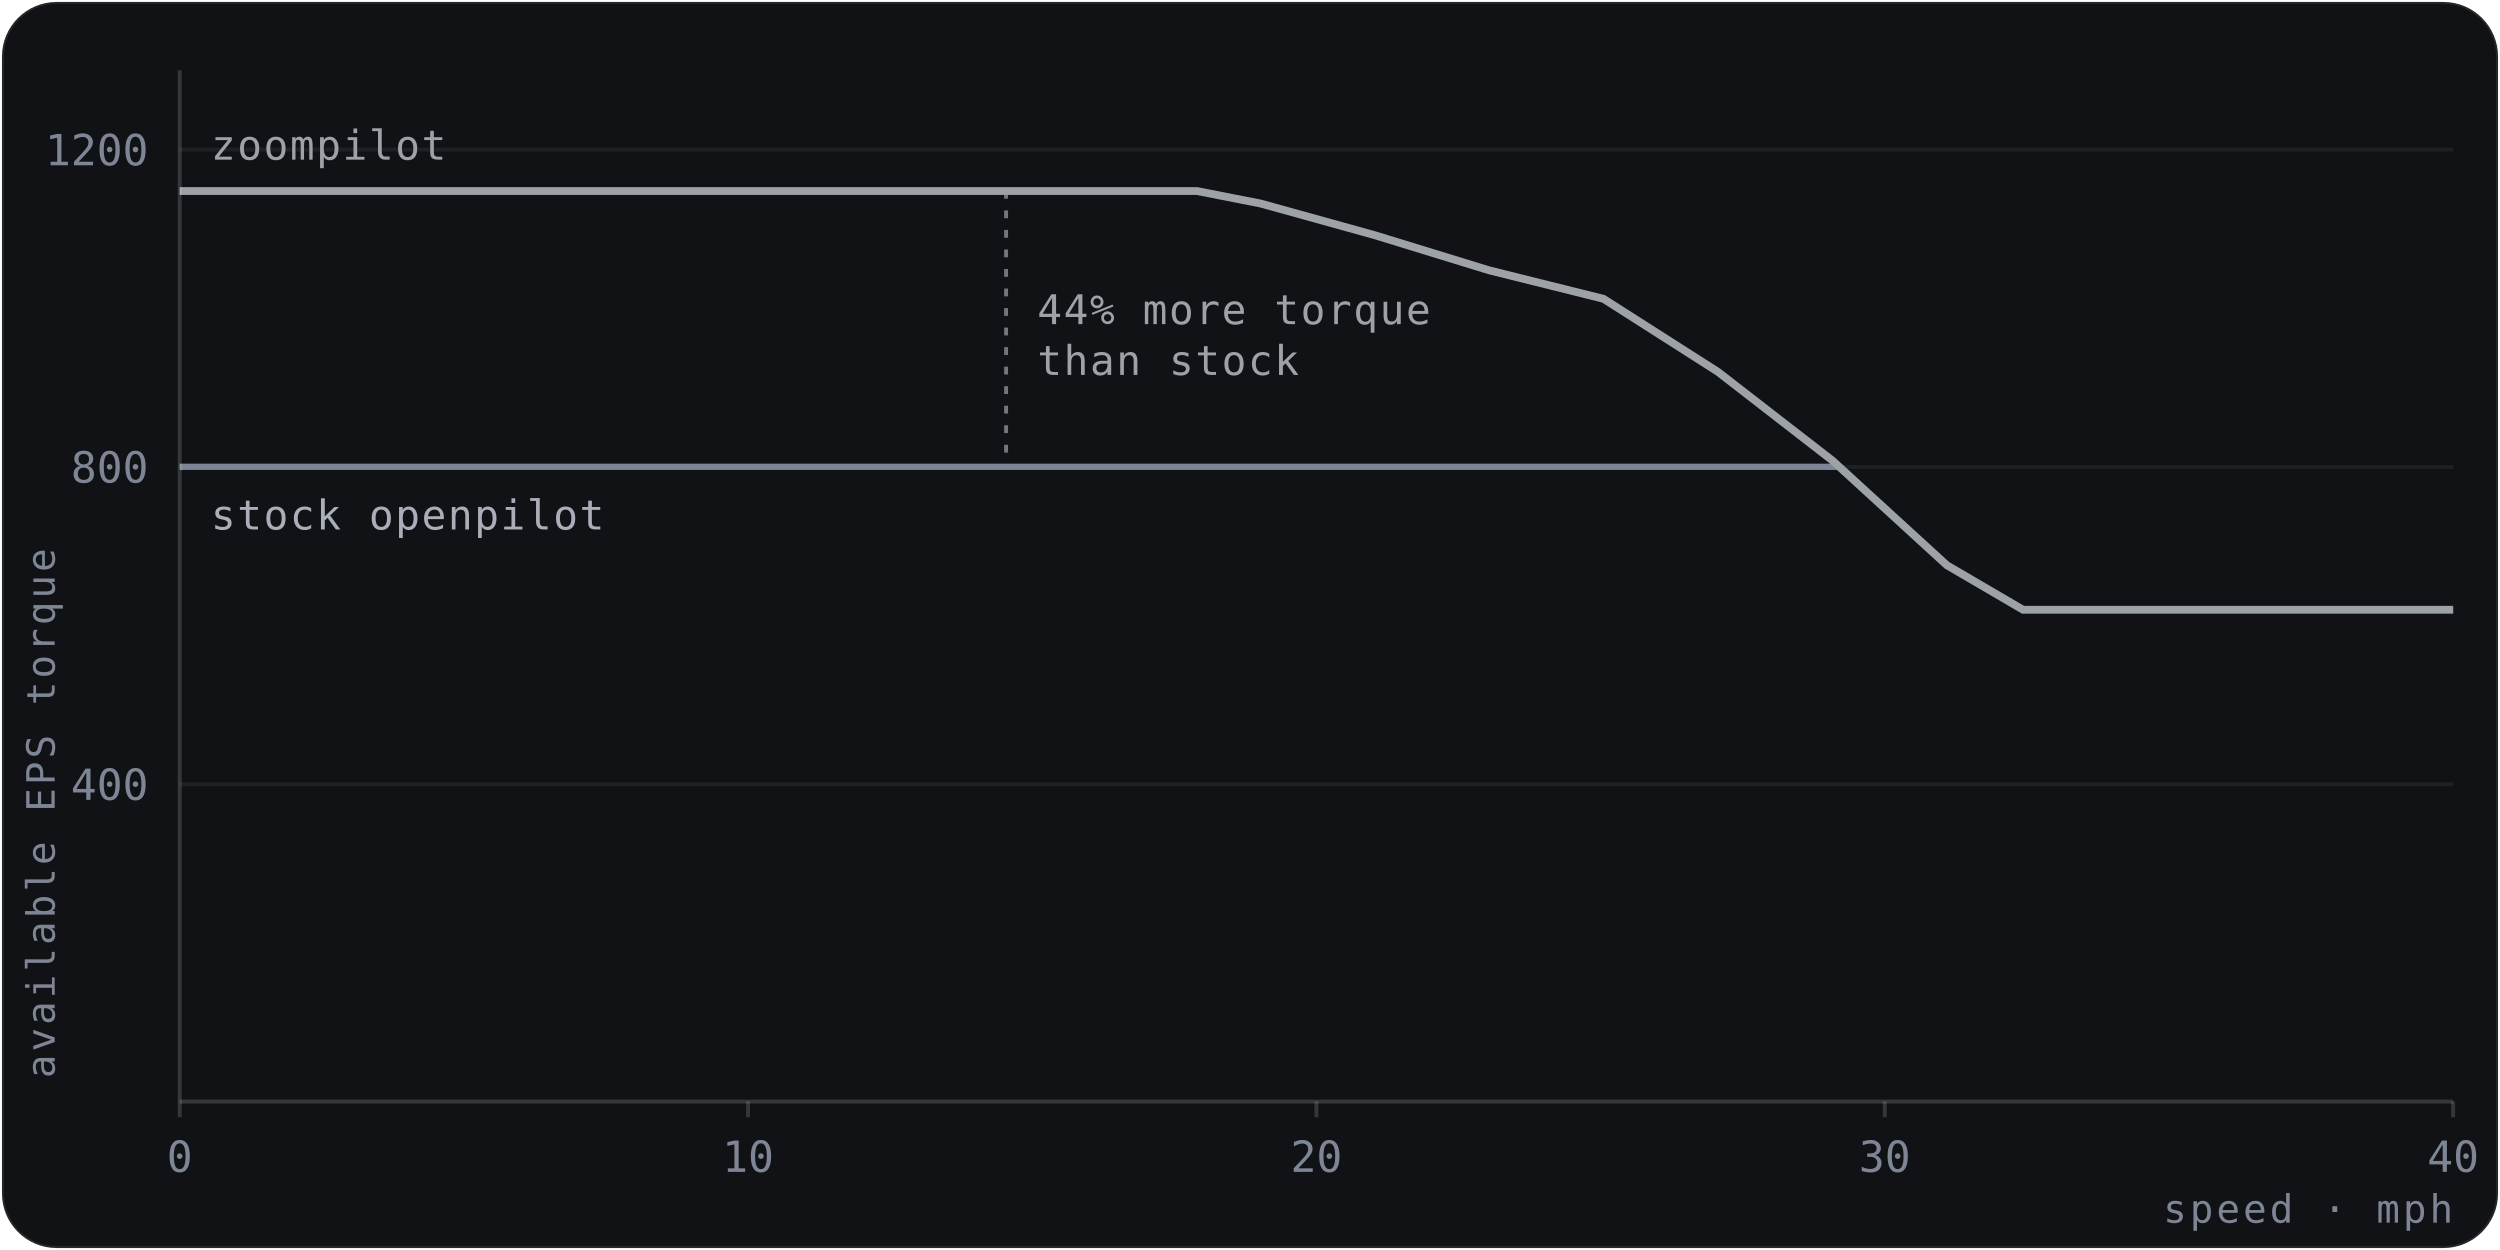
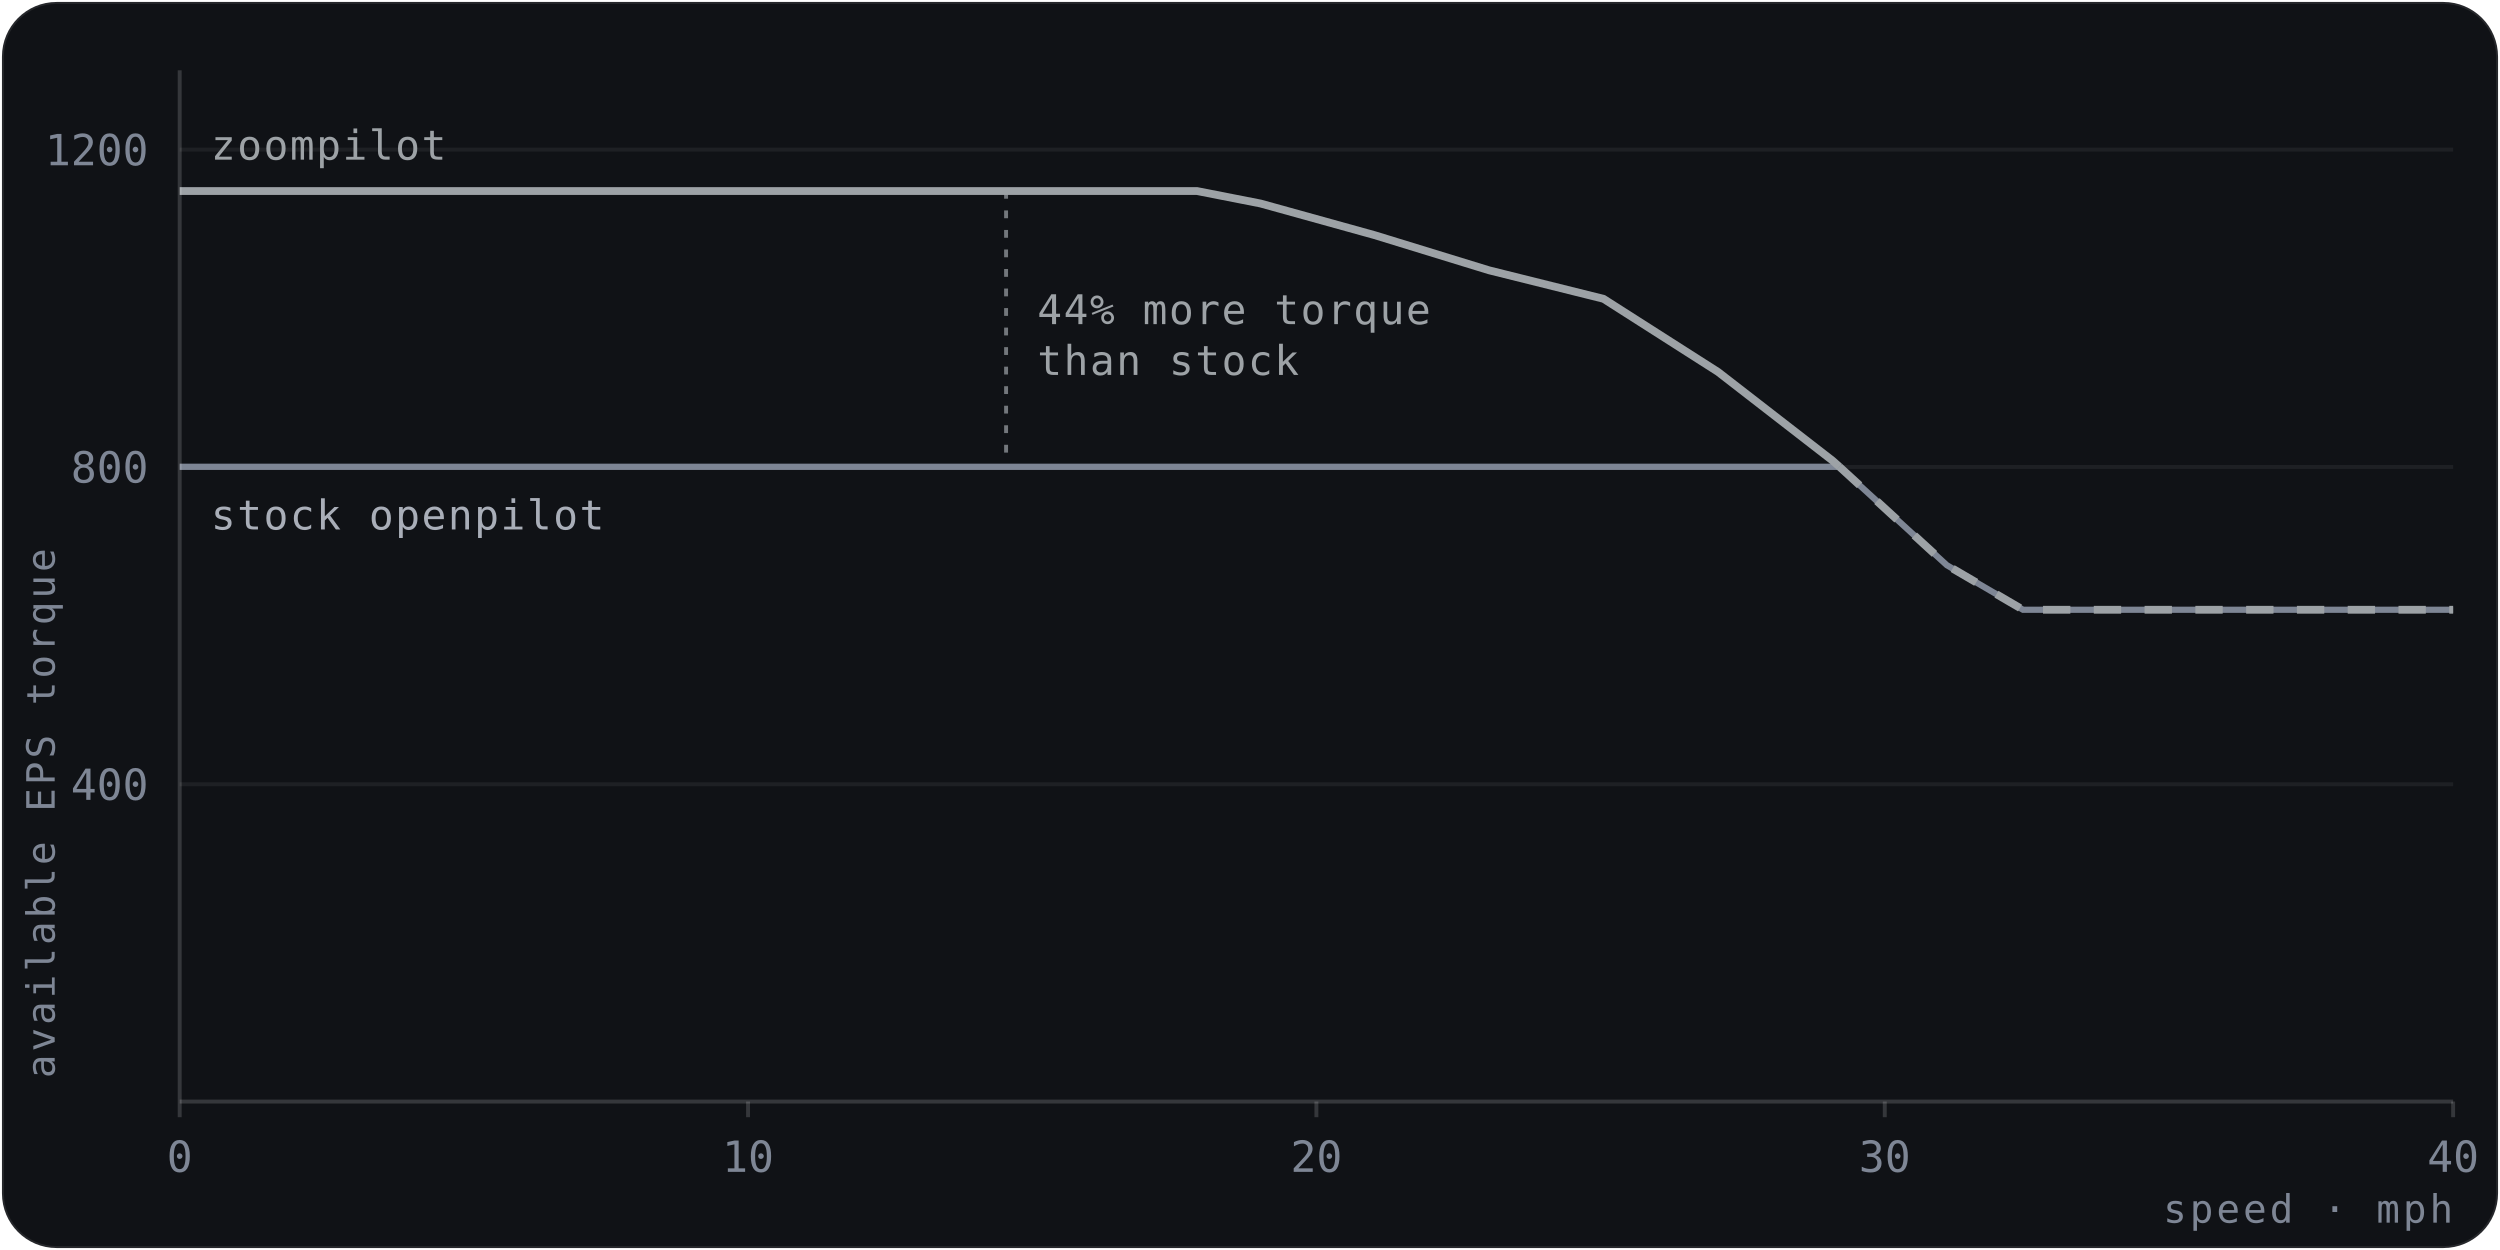
<svg xmlns="http://www.w3.org/2000/svg" viewBox="0 0 640 320" role="img" aria-label="Available steering torque from the EPS across speed, up to 40 mph. The EPS can apply up to 1148 counts at neighborhood speeds, ramping down through nine measured points to 620 by about 32 mph. zoompilot tracks that measured ceiling; stock openpilot caps every command at one flat 800-count scale, about 44 percent less torque below the ramp.">
  <rect x="0.5" y="0.5" width="639" height="319" rx="14" fill="#101216" stroke="rgba(255,255,255,0.09)" />
  <line class="tc-grid" x1="46" x2="628" y1="200.769" y2="200.769" stroke="rgba(255,255,255,0.06)" />
  <text x="38" y="204.769" text-anchor="end" fill="#7e8695" font-family="&quot;JetBrains Mono&quot;, ui-monospace, Menlo, monospace" font-size="11">400</text>
  <line class="tc-grid" x1="46" x2="628" y1="119.538" y2="119.538" stroke="rgba(255,255,255,0.06)" />
  <text x="38" y="123.538" text-anchor="end" fill="#7e8695" font-family="&quot;JetBrains Mono&quot;, ui-monospace, Menlo, monospace" font-size="11">800</text>
  <line class="tc-grid" x1="46" x2="628" y1="38.308" y2="38.308" stroke="rgba(255,255,255,0.06)" />
  <text x="38" y="42.308" text-anchor="end" fill="#7e8695" font-family="&quot;JetBrains Mono&quot;, ui-monospace, Menlo, monospace" font-size="11">1200</text>
  <line x1="257.558" x2="257.558" y1="48.868" y2="119.538" stroke="#9da2a6" stroke-width="1" stroke-dasharray="2 3" opacity="0.7" />
  <text x="265.558" y="82.985" fill="#9da2a6" font-family="&quot;JetBrains Mono&quot;, ui-monospace, Menlo, monospace" font-size="10.5" letter-spacing="0.04em">
    <tspan x="265.558" dy="0">44% more torque</tspan>
    <tspan x="265.558" dy="13">than stock</tspan>
  </text>
  <path d="M 46.0 119.5 L 470.9 119.5 L 498.4 144.7 L 517.9 156.1 L 628.0 156.1" fill="none" stroke="#7e8695" stroke-width="1.6" />
  <text x="54" y="135.538" text-anchor="start" fill="#a9aeb8" font-family="&quot;JetBrains Mono&quot;, ui-monospace, Menlo, monospace" font-size="10.5" letter-spacing="0.04em">stock openpilot</text>
-   <path d="M 46.0 48.9 L 306.4 48.9 L 322.7 52.1 L 351.9 60.2 L 381.2 69.2 L 410.5 76.5 L 439.8 95.2 L 469.1 117.9 L 498.4 144.7 L 517.9 156.1 L 628.0 156.1" fill="none" stroke="#9da2a6" stroke-width="2" />
+   <path d="M 46.0 48.9 L 306.4 48.9 L 322.7 52.1 L 351.9 60.2 L 381.2 69.2 L 410.5 76.5 L 439.8 95.2 L 469.1 117.9 L 470.9 119.5" fill="none" stroke="#9da2a6" stroke-width="2" />
+   <path d="M 470.9 119.5 L 498.4 144.7 L 517.9 156.1 L 628.0 156.1" fill="none" stroke="#9da2a6" stroke-width="2" stroke-dasharray="7 6" />
  <text x="54" y="40.868" text-anchor="start" fill="#9da2a6" font-family="&quot;JetBrains Mono&quot;, ui-monospace, Menlo, monospace" font-size="10.5" letter-spacing="0.04em">zoompilot</text>
  <line x1="46" x2="628" y1="282" y2="282" stroke="rgba(255,255,255,0.16)" />
  <line x1="46" x2="46" y1="18" y2="282" stroke="rgba(255,255,255,0.16)" />
  <line x1="46" x2="46" y1="282" y2="286" stroke="rgba(255,255,255,0.16)" />
  <text x="46" y="300" text-anchor="middle" fill="#7e8695" font-family="&quot;JetBrains Mono&quot;, ui-monospace, Menlo, monospace" font-size="11">0</text>
  <line x1="191.5" x2="191.5" y1="282" y2="286" stroke="rgba(255,255,255,0.16)" />
  <text x="191.5" y="300" text-anchor="middle" fill="#7e8695" font-family="&quot;JetBrains Mono&quot;, ui-monospace, Menlo, monospace" font-size="11">10</text>
  <line x1="337" x2="337" y1="282" y2="286" stroke="rgba(255,255,255,0.16)" />
  <text x="337" y="300" text-anchor="middle" fill="#7e8695" font-family="&quot;JetBrains Mono&quot;, ui-monospace, Menlo, monospace" font-size="11">20</text>
  <line x1="482.5" x2="482.5" y1="282" y2="286" stroke="rgba(255,255,255,0.16)" />
  <text x="482.5" y="300" text-anchor="middle" fill="#7e8695" font-family="&quot;JetBrains Mono&quot;, ui-monospace, Menlo, monospace" font-size="11">30</text>
  <line x1="628" x2="628" y1="282" y2="286" stroke="rgba(255,255,255,0.16)" />
  <text x="628" y="300" text-anchor="middle" fill="#7e8695" font-family="&quot;JetBrains Mono&quot;, ui-monospace, Menlo, monospace" font-size="11">40</text>
  <text x="628" y="313" text-anchor="end" fill="#7e8695" font-family="&quot;JetBrains Mono&quot;, ui-monospace, Menlo, monospace" font-size="10" letter-spacing="0.08em">speed · mph</text>
  <text transform="translate(14 276) rotate(-90)" text-anchor="start" fill="#7e8695" font-family="&quot;JetBrains Mono&quot;, ui-monospace, Menlo, monospace" font-size="10" letter-spacing="0.08em">available EPS torque</text>
</svg>
